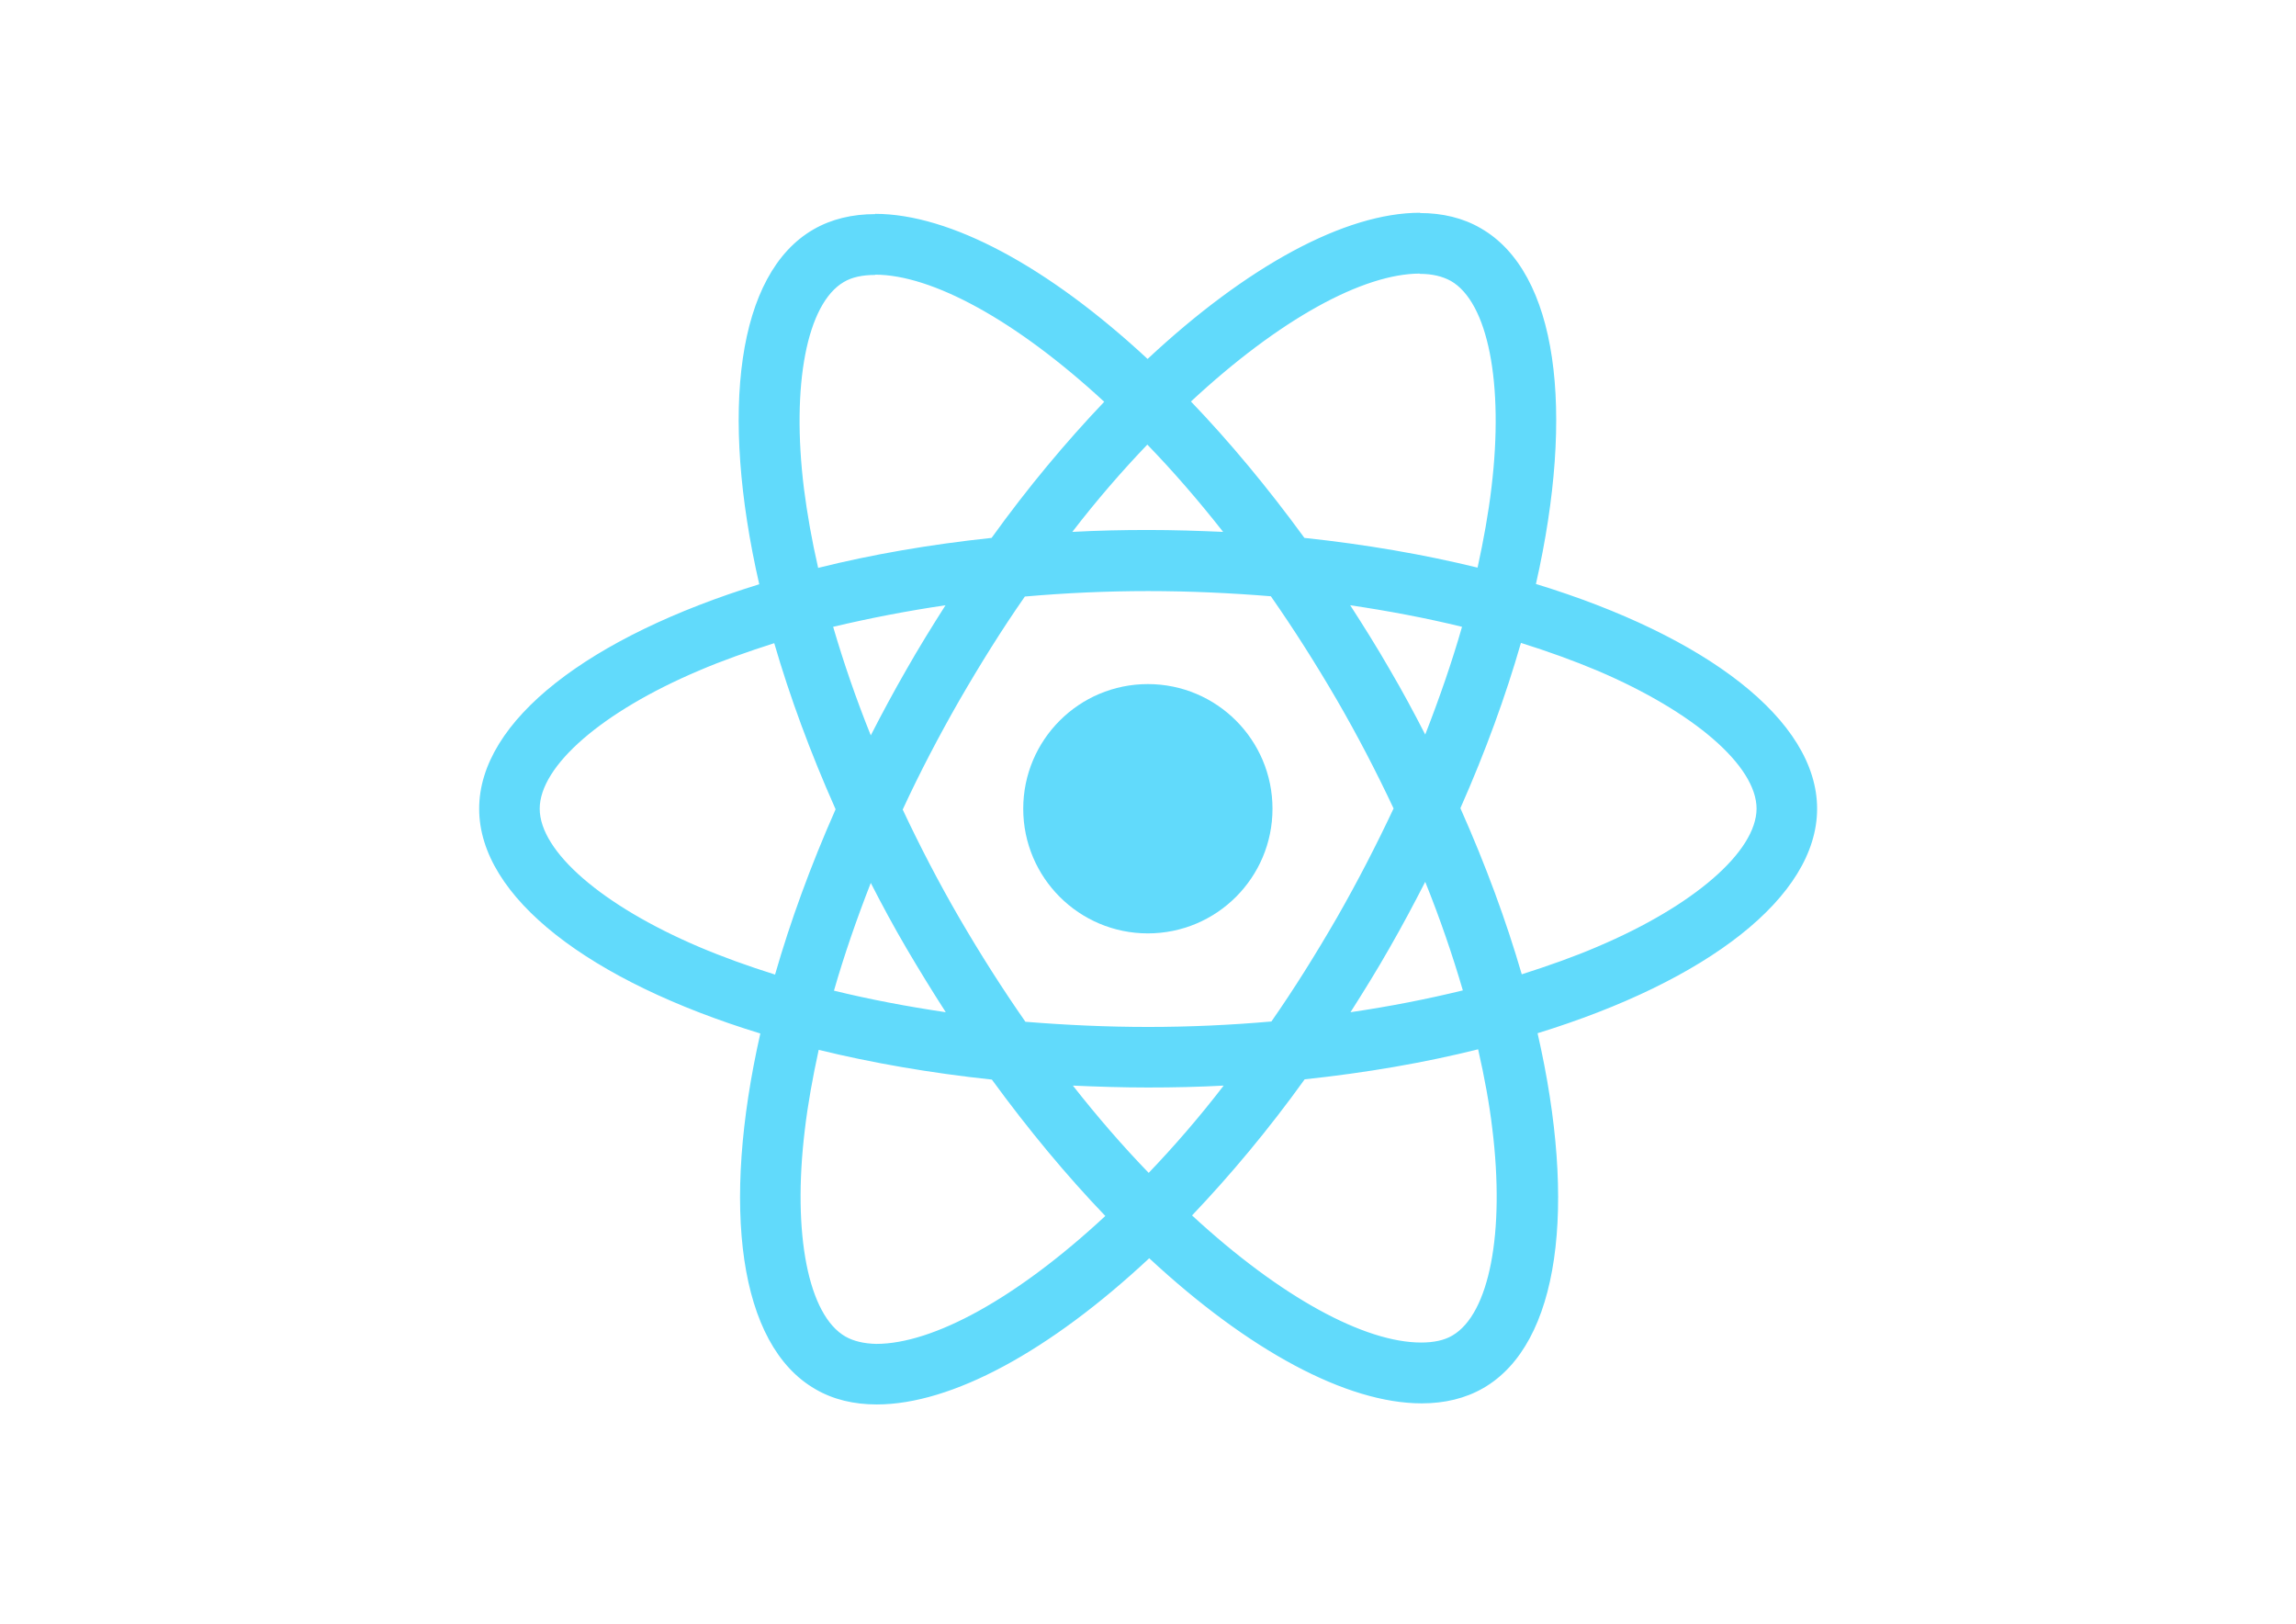
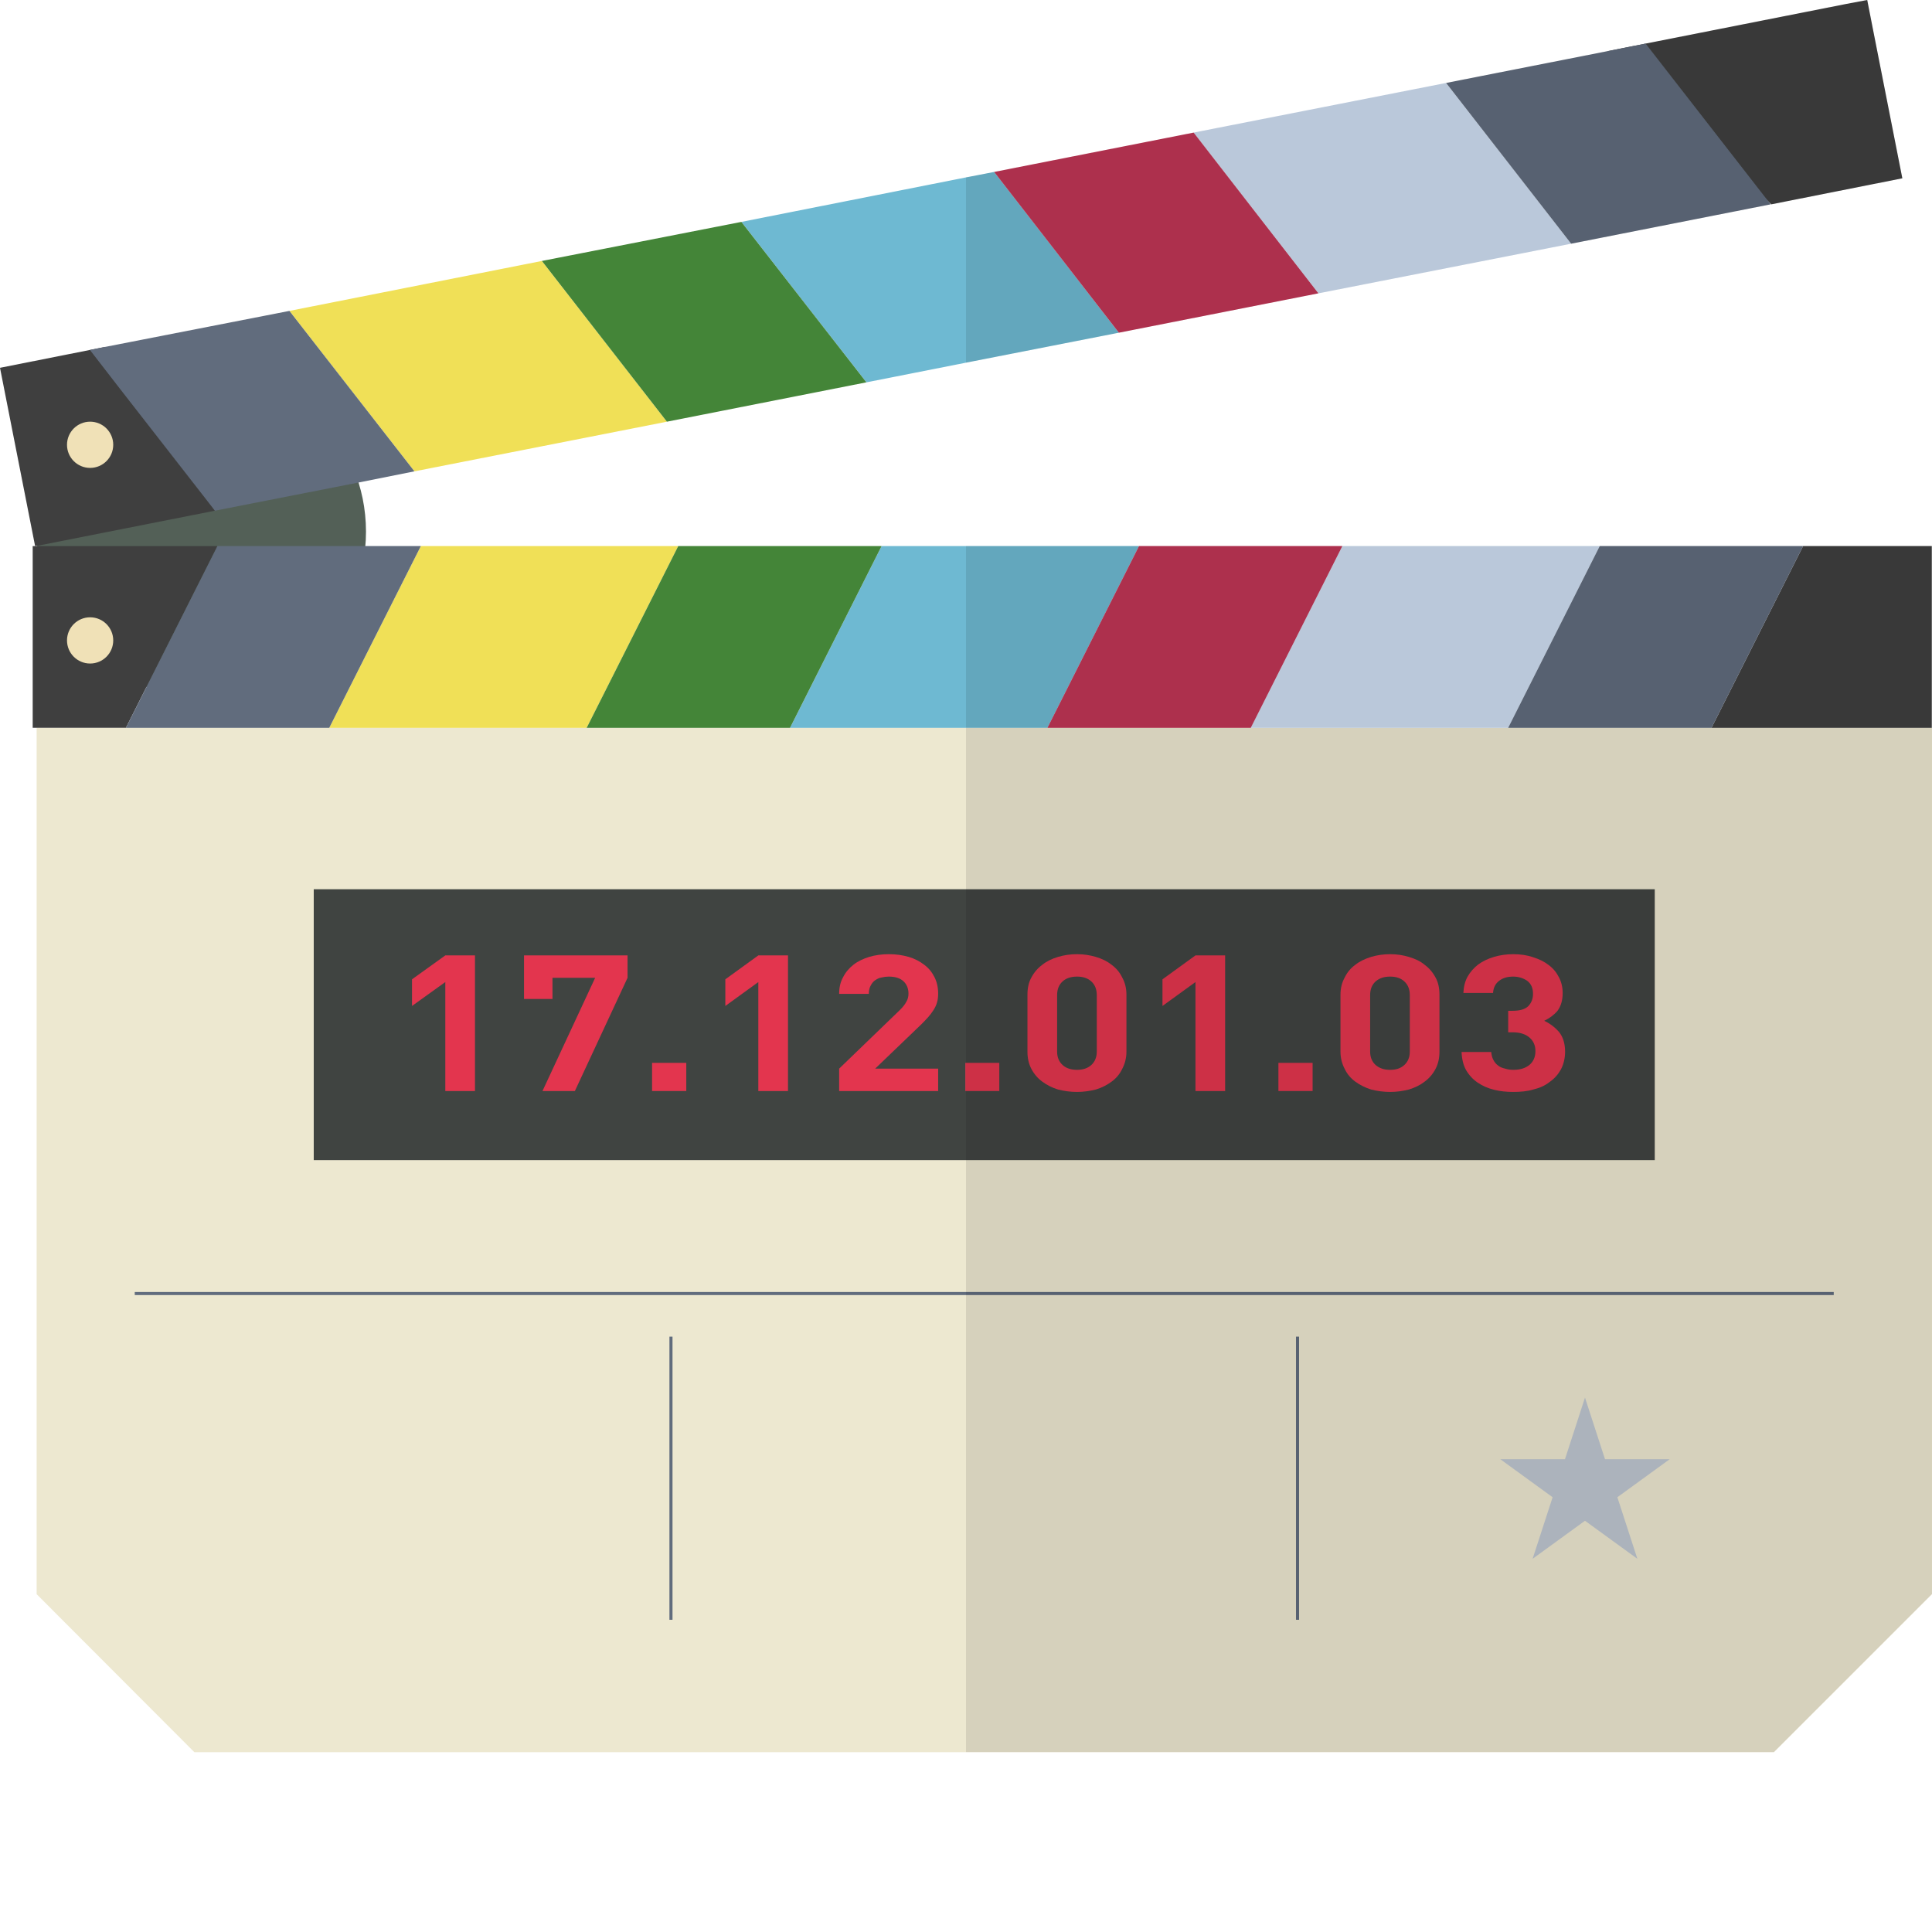
- <svg xmlns="http://www.w3.org/2000/svg" viewBox="0 0 841.9 595.3">
-   <g fill="#61DAFB">
-     <path d="M666.3 296.5c0-32.5-40.7-63.3-103.1-82.4 14.4-63.6 8-114.2-20.2-130.4-6.5-3.8-14.1-5.6-22.4-5.6v22.3c4.6 0 8.3.9 11.4 2.6 13.6 7.8 19.5 37.5 14.9 75.7-1.1 9.4-2.9 19.3-5.1 29.4-19.6-4.8-41-8.5-63.5-10.9-13.5-18.5-27.5-35.3-41.6-50 32.6-30.3 63.2-46.9 84-46.9V78c-27.5 0-63.5 19.6-99.9 53.6-36.4-33.8-72.4-53.2-99.9-53.2v22.3c20.7 0 51.4 16.5 84 46.6-14 14.7-28 31.4-41.3 49.9-22.6 2.4-44 6.1-63.6 11-2.3-10-4-19.7-5.2-29-4.7-38.2 1.1-67.9 14.6-75.8 3-1.8 6.9-2.6 11.5-2.6V78.5c-8.4 0-16 1.8-22.6 5.6-28.1 16.2-34.4 66.7-19.9 130.1-62.2 19.2-102.7 49.9-102.7 82.3 0 32.5 40.7 63.3 103.1 82.4-14.4 63.6-8 114.2 20.2 130.4 6.5 3.8 14.1 5.6 22.5 5.6 27.5 0 63.5-19.6 99.9-53.6 36.4 33.8 72.4 53.2 99.9 53.2 8.4 0 16-1.8 22.6-5.6 28.1-16.2 34.4-66.7 19.9-130.1 62-19.1 102.5-49.9 102.5-82.3zm-130.2-66.7c-3.7 12.9-8.3 26.2-13.5 39.5-4.1-8-8.4-16-13.1-24-4.6-8-9.5-15.8-14.4-23.4 14.2 2.1 27.9 4.7 41 7.9zm-45.8 106.5c-7.8 13.5-15.8 26.3-24.1 38.2-14.9 1.3-30 2-45.2 2-15.1 0-30.2-.7-45-1.9-8.3-11.9-16.4-24.6-24.2-38-7.6-13.1-14.5-26.4-20.8-39.8 6.2-13.4 13.2-26.8 20.7-39.9 7.8-13.5 15.8-26.3 24.1-38.2 14.9-1.3 30-2 45.2-2 15.1 0 30.2.7 45 1.9 8.3 11.9 16.4 24.6 24.2 38 7.6 13.1 14.5 26.4 20.8 39.8-6.3 13.4-13.2 26.8-20.7 39.9zm32.3-13c5.4 13.4 10 26.8 13.8 39.8-13.1 3.2-26.9 5.9-41.2 8 4.9-7.7 9.8-15.6 14.4-23.7 4.6-8 8.9-16.1 13-24.1zM421.2 430c-9.3-9.6-18.6-20.3-27.8-32 9 .4 18.2.7 27.5.7 9.4 0 18.7-.2 27.8-.7-9 11.7-18.3 22.4-27.5 32zm-74.4-58.9c-14.2-2.1-27.9-4.7-41-7.9 3.7-12.9 8.3-26.2 13.5-39.5 4.1 8 8.4 16 13.1 24 4.7 8 9.5 15.8 14.4 23.4zM420.7 163c9.3 9.6 18.6 20.3 27.8 32-9-.4-18.2-.7-27.5-.7-9.4 0-18.7.2-27.8.7 9-11.7 18.3-22.4 27.5-32zm-74 58.9c-4.9 7.7-9.8 15.6-14.4 23.7-4.6 8-8.9 16-13 24-5.4-13.4-10-26.8-13.8-39.8 13.1-3.1 26.9-5.8 41.2-7.9zm-90.5 125.2c-35.4-15.1-58.3-34.9-58.3-50.6 0-15.7 22.9-35.6 58.3-50.6 8.6-3.7 18-7 27.7-10.1 5.7 19.6 13.2 40 22.5 60.9-9.2 20.8-16.6 41.1-22.2 60.6-9.9-3.1-19.3-6.5-28-10.2zM310 490c-13.6-7.8-19.5-37.5-14.9-75.7 1.1-9.4 2.9-19.3 5.1-29.4 19.6 4.8 41 8.5 63.5 10.9 13.5 18.5 27.5 35.3 41.6 50-32.6 30.3-63.2 46.9-84 46.9-4.5-.1-8.3-1-11.3-2.7zm237.2-76.2c4.7 38.2-1.1 67.9-14.6 75.8-3 1.8-6.9 2.6-11.5 2.6-20.7 0-51.4-16.5-84-46.6 14-14.7 28-31.4 41.3-49.9 22.6-2.4 44-6.1 63.6-11 2.3 10.1 4.1 19.8 5.2 29.1zm38.5-66.7c-8.6 3.7-18 7-27.7 10.1-5.7-19.6-13.2-40-22.5-60.9 9.2-20.8 16.6-41.1 22.2-60.6 9.9 3.1 19.3 6.5 28.1 10.2 35.4 15.1 58.3 34.9 58.3 50.6-.1 15.7-23 35.6-58.4 50.6zM320.8 78.4z" />
-     <circle cx="420.9" cy="296.5" r="45.7" />
-     <path d="M520.5 78.1z" />
+ <svg xmlns="http://www.w3.org/2000/svg" version="1.1" id="_x36_" viewBox="0 0 512 512" xml:space="preserve" fill="#000000">
+   <g id="SVGRepo_bgCarrier" stroke-width="0" />
+   <g id="SVGRepo_tracerCarrier" stroke-linecap="round" stroke-linejoin="round" />
+   <g id="SVGRepo_iconCarrier">
+     <g>
+       <g>
+         <circle style="fill:#536057;" cx="53.337" cy="140.889" r="43.653" />
+         <polygon style="fill:#EDE8D0;" points="512,192.862 512,422.467 470.122,464.345 51.505,464.345 9.707,422.467 9.707,192.862 " />
+         <g>
+           <polygon style="fill:#F0E057;" points="111.528,144.713 87.261,192.881 155.473,192.881 179.74,144.713 " />
+           <polygon style="fill:#3F3F3F;" points="453.572,192.881 511.945,192.881 511.945,144.713 477.839,144.713 " />
+           <polygon style="fill:#6EB9D2;" points="233.632,144.713 209.365,192.881 277.577,192.881 301.844,144.713 " />
+           <polygon style="fill:#CEDEF2;" points="355.735,144.713 331.469,192.881 399.68,192.881 423.947,144.713 " />
+           <polygon style="fill:#3F3F3F;" points="57.602,144.726 38.829,182.031 33.374,192.862 8.665,192.862 8.665,144.726 " />
+           <polygon style="fill:#616C7D;" points="423.947,144.713 399.68,192.881 453.572,192.881 477.839,144.713 " />
+           <polygon style="fill:#C03555;" points="301.844,144.713 277.577,192.881 331.469,192.881 355.735,144.713 " />
+           <polygon style="fill:#448538;" points="179.74,144.713 155.473,192.881 209.365,192.881 233.632,144.713 " />
+           <polygon style="fill:#616C7D;" points="57.636,144.713 33.369,192.881 87.261,192.881 111.528,144.713 " />
+         </g>
+         <g>
+           <polygon style="fill:#CEDEF2;" points="416.371,64.581 349.382,77.738 316.33,35.138 383.238,21.982 " />
+           <polygon style="fill:#3F3F3F;" points="56.96,135.34 9.868,144.646 9.306,144.726 0,97.473 23.827,92.74 27.838,91.938 34.337,101.645 " />
+           <polygon style="fill:#6EB9D2;" points="296.514,88.168 256,96.11 229.606,101.324 196.472,58.805 256,47.011 263.461,45.568 " />
+           <polygon style="fill:#F0E057;" points="176.737,111.754 109.829,124.911 76.696,82.391 143.604,69.154 " />
+           <polygon style="fill:#3F3F3F;" points="504.138,47.252 469.4,54.152 468.678,53.43 425.998,13.558 436.106,11.552 489.296,1.042 494.832,0 496.436,8.182 " />
+           <polygon style="fill:#616C7D;" points="109.829,124.911 94.987,127.879 56.96,135.34 31.77,103.008 23.827,92.74 27.838,91.938 76.696,82.391 " />
+           <polygon style="fill:#448538;" points="229.606,101.324 176.737,111.754 143.604,69.154 196.472,58.805 " />
+           <polygon style="fill:#C03555;" points="349.382,77.738 296.514,88.168 263.461,45.568 316.33,35.138 " />
+           <polygon style="fill:#616C7D;" points="469.24,54.152 416.371,64.581 383.238,21.982 425.998,13.558 436.106,11.552 468.678,53.43 468.839,53.59 " />
+         </g>
+         <circle style="fill:#F0E1B7;" cx="23.882" cy="117.874" r="6.125" />
+         <circle style="fill:#F0E1B7;" cx="23.882" cy="169.717" r="6.125" />
+         <rect x="83.144" y="235.66" style="fill:#404441;" width="355.384" height="71.782" />
+         <g>
+           <path style="fill:#E3354E;" d="M118.012,253.192l-8.825,6.337v7.061l8.825-6.338v28.881h7.862v-35.941H118.012z" />
+           <path style="fill:#E3354E;" d="M138.87,253.192v11.553h7.541v-5.616h11.312l-13.96,30.004h8.584l13.96-30.004v-5.937H138.87z" />
+           <path style="fill:#E3354E;" d="M172.806,281.671v7.461h9.065v-7.461H172.806z" />
+           <path style="fill:#E3354E;" d="M200.965,253.192l-8.744,6.337v7.061l8.744-6.338v28.881h7.862v-35.941H200.965z" />
+           <path style="fill:#E3354E;" d="M244.046,271.563c0.722-0.721,1.364-1.363,1.926-2.006c0.562-0.641,1.043-1.283,1.444-1.925 c0.401-0.641,0.722-1.283,0.882-1.925c0.241-0.722,0.321-1.524,0.321-2.406c0-1.605-0.321-3.049-0.963-4.333 c-0.641-1.284-1.524-2.406-2.727-3.29c-1.123-0.881-2.487-1.604-4.092-2.086c-1.685-0.481-3.369-0.722-5.295-0.722 c-1.845,0-3.61,0.241-5.214,0.722c-1.524,0.482-2.968,1.124-4.172,2.086c-1.123,0.883-2.086,2.006-2.727,3.29 c-0.722,1.284-1.043,2.727-1.043,4.413h7.862c0-0.882,0.161-1.605,0.481-2.166c0.321-0.641,0.722-1.123,1.203-1.445 c0.481-0.321,1.043-0.641,1.685-0.722c0.642-0.161,1.284-0.24,1.925-0.24c1.685,0,2.969,0.401,3.851,1.203 c0.882,0.803,1.364,1.925,1.364,3.29c0,0.802-0.161,1.525-0.562,2.165c-0.321,0.642-0.882,1.365-1.684,2.166l-16.125,15.564 v5.937h26.233v-5.937h-16.687L244.046,271.563z" />
+           <path style="fill:#E3354E;" d="M255.84,281.671v7.461h8.985v-7.461H255.84z" />
+           <path style="fill:#E3354E;" d="M297.396,259.048c-0.642-1.364-1.605-2.487-2.808-3.37c-1.203-0.962-2.567-1.604-4.172-2.086 c-1.605-0.481-3.289-0.722-4.974-0.722c-1.845,0-3.45,0.241-5.054,0.722c-1.605,0.482-2.968,1.124-4.172,2.086 c-1.203,0.883-2.166,2.006-2.888,3.37c-0.722,1.284-1.043,2.808-1.043,4.572v15.083c0,1.685,0.321,3.208,1.043,4.573 c0.722,1.364,1.685,2.486,2.888,3.37c1.203,0.881,2.567,1.604,4.172,2.086c1.605,0.401,3.209,0.642,5.054,0.642 c1.685,0,3.369-0.241,4.974-0.642c1.605-0.482,2.968-1.204,4.172-2.086c1.203-0.883,2.166-2.006,2.808-3.37 c0.722-1.364,1.123-2.888,1.123-4.573V263.62C298.52,261.856,298.119,260.332,297.396,259.048z M290.658,278.704 c0,1.444-0.482,2.647-1.445,3.529c-0.963,0.882-2.246,1.283-3.77,1.283c-1.605,0-2.888-0.401-3.851-1.283 c-0.963-0.882-1.444-2.086-1.444-3.529v-15.003c0-1.524,0.482-2.727,1.444-3.61c0.963-0.882,2.246-1.283,3.851-1.283 c1.524,0,2.808,0.401,3.77,1.283c0.963,0.882,1.445,2.086,1.445,3.61V278.704z" />
+           <path style="fill:#E3354E;" d="M316.811,253.192l-8.744,6.337v7.061l8.744-6.338v28.881h7.862v-35.941H316.811z" />
+           <path style="fill:#E3354E;" d="M338.793,281.671v7.461h9.065v-7.461H338.793z" />
+           <path style="fill:#E3354E;" d="M380.43,259.048c-0.722-1.364-1.684-2.487-2.888-3.37c-1.123-0.962-2.567-1.604-4.171-2.086 c-1.605-0.481-3.209-0.722-4.974-0.722c-1.765,0-3.45,0.241-5.054,0.722c-1.524,0.482-2.969,1.124-4.172,2.086 c-1.204,0.883-2.166,2.006-2.808,3.37c-0.722,1.284-1.123,2.808-1.123,4.572v15.083c0,1.685,0.401,3.208,1.123,4.573 c0.642,1.364,1.605,2.486,2.808,3.37c1.203,0.881,2.648,1.604,4.172,2.086c1.604,0.401,3.289,0.642,5.054,0.642 c1.765,0,3.37-0.241,4.974-0.642c1.604-0.482,3.048-1.204,4.171-2.086c1.204-0.883,2.166-2.006,2.888-3.37 c0.722-1.364,1.043-2.888,1.043-4.573V263.62C381.473,261.856,381.152,260.332,380.43,259.048z M373.611,278.704 c0,1.444-0.481,2.647-1.444,3.529c-0.963,0.882-2.166,1.283-3.771,1.283c-1.604,0-2.808-0.401-3.851-1.283 c-0.963-0.882-1.444-2.086-1.444-3.529v-15.003c0-1.524,0.481-2.727,1.444-3.61c1.043-0.882,2.247-1.283,3.851-1.283 c1.605,0,2.808,0.401,3.771,1.283c0.963,0.882,1.444,2.086,1.444,3.61V278.704z" />
+           <path style="fill:#E3354E;" d="M413.162,273.488c-1.123-1.283-2.407-2.246-3.931-2.967c1.364-0.642,2.567-1.525,3.53-2.648 c0.882-1.203,1.364-2.727,1.364-4.733c0-1.444-0.321-2.888-0.963-4.092c-0.642-1.284-1.524-2.406-2.727-3.29 c-1.123-0.882-2.567-1.604-4.172-2.086c-1.605-0.561-3.369-0.802-5.215-0.802c-1.845,0-3.53,0.241-5.134,0.722 c-1.605,0.482-2.968,1.124-4.172,2.006c-1.123,0.883-2.086,1.925-2.808,3.21c-0.722,1.283-1.043,2.727-1.123,4.332h7.862 c0.08-1.364,0.642-2.486,1.605-3.209c1.043-0.802,2.246-1.122,3.77-1.122c1.364,0,2.648,0.401,3.691,1.122 c1.043,0.803,1.524,1.925,1.524,3.45c0,1.284-0.401,2.326-1.204,3.209c-0.882,0.881-2.246,1.283-4.252,1.283h-1.123v5.696h1.123 c2.006,0,3.45,0.482,4.493,1.364c1.043,0.882,1.605,2.086,1.605,3.611c0,1.604-0.562,2.808-1.605,3.69 c-1.123,0.882-2.487,1.283-4.252,1.283c-0.722,0-1.444-0.079-2.166-0.32c-0.722-0.161-1.364-0.401-1.845-0.802 c-0.562-0.401-0.963-0.883-1.283-1.524c-0.321-0.562-0.481-1.285-0.562-2.086h-7.862c0.08,1.925,0.481,3.53,1.203,4.812 c0.803,1.364,1.846,2.487,3.049,3.29c1.284,0.881,2.728,1.524,4.412,1.925c1.605,0.401,3.289,0.561,5.054,0.561 c1.926,0,3.691-0.161,5.295-0.642c1.684-0.401,3.129-1.044,4.332-2.006c1.284-0.883,2.246-2.006,2.968-3.289 c0.722-1.364,1.123-2.968,1.123-4.733C414.767,276.538,414.205,274.773,413.162,273.488z" />
+         </g>
+         <line style="fill:none;stroke:#616C7D;stroke-width:0.813;stroke-miterlimit:10;" x1="35.712" y1="342.8" x2="485.96" y2="342.8" />
+         <g>
+           <line style="fill:none;stroke:#616C7D;stroke-width:0.813;stroke-miterlimit:10;" x1="177.814" y1="354.219" x2="177.814" y2="429.26" />
+           <line style="fill:none;stroke:#616C7D;stroke-width:0.813;stroke-miterlimit:10;" x1="343.858" y1="354.219" x2="343.858" y2="429.26" />
+         </g>
+         <polygon style="fill:#BFC6D0;" points="420.038,370.381 425.339,386.698 442.496,386.698 428.616,396.782 433.918,413.098 420.038,403.014 406.158,413.098 411.46,396.782 397.58,386.698 414.736,386.698 " />
+       </g>
+       <g style="opacity:0.1;">
+         <polygon style="fill:#040000;" points="256,192.884 256,464.319 470.098,464.319 511.992,422.435 511.992,192.884 " />
+         <polygon style="fill:#040000;" points="469.4,54.152 468.839,53.59 469.24,54.152 416.371,64.581 349.382,77.738 296.514,88.168 256,96.11 256,47.011 263.461,45.568 316.33,35.138 383.238,21.982 425.998,13.558 436.106,11.552 489.296,1.042 494.832,0 496.436,8.182 504.138,47.252 " />
+         <polygon style="fill:#040000;" points="331.469,192.881 399.68,192.881 453.572,192.881 511.945,192.881 511.945,144.713 477.839,144.713 423.947,144.713 355.736,144.713 301.844,144.713 256,144.713 256,192.881 277.577,192.881 " />
+       </g>
+     </g>
  </g>
</svg>
